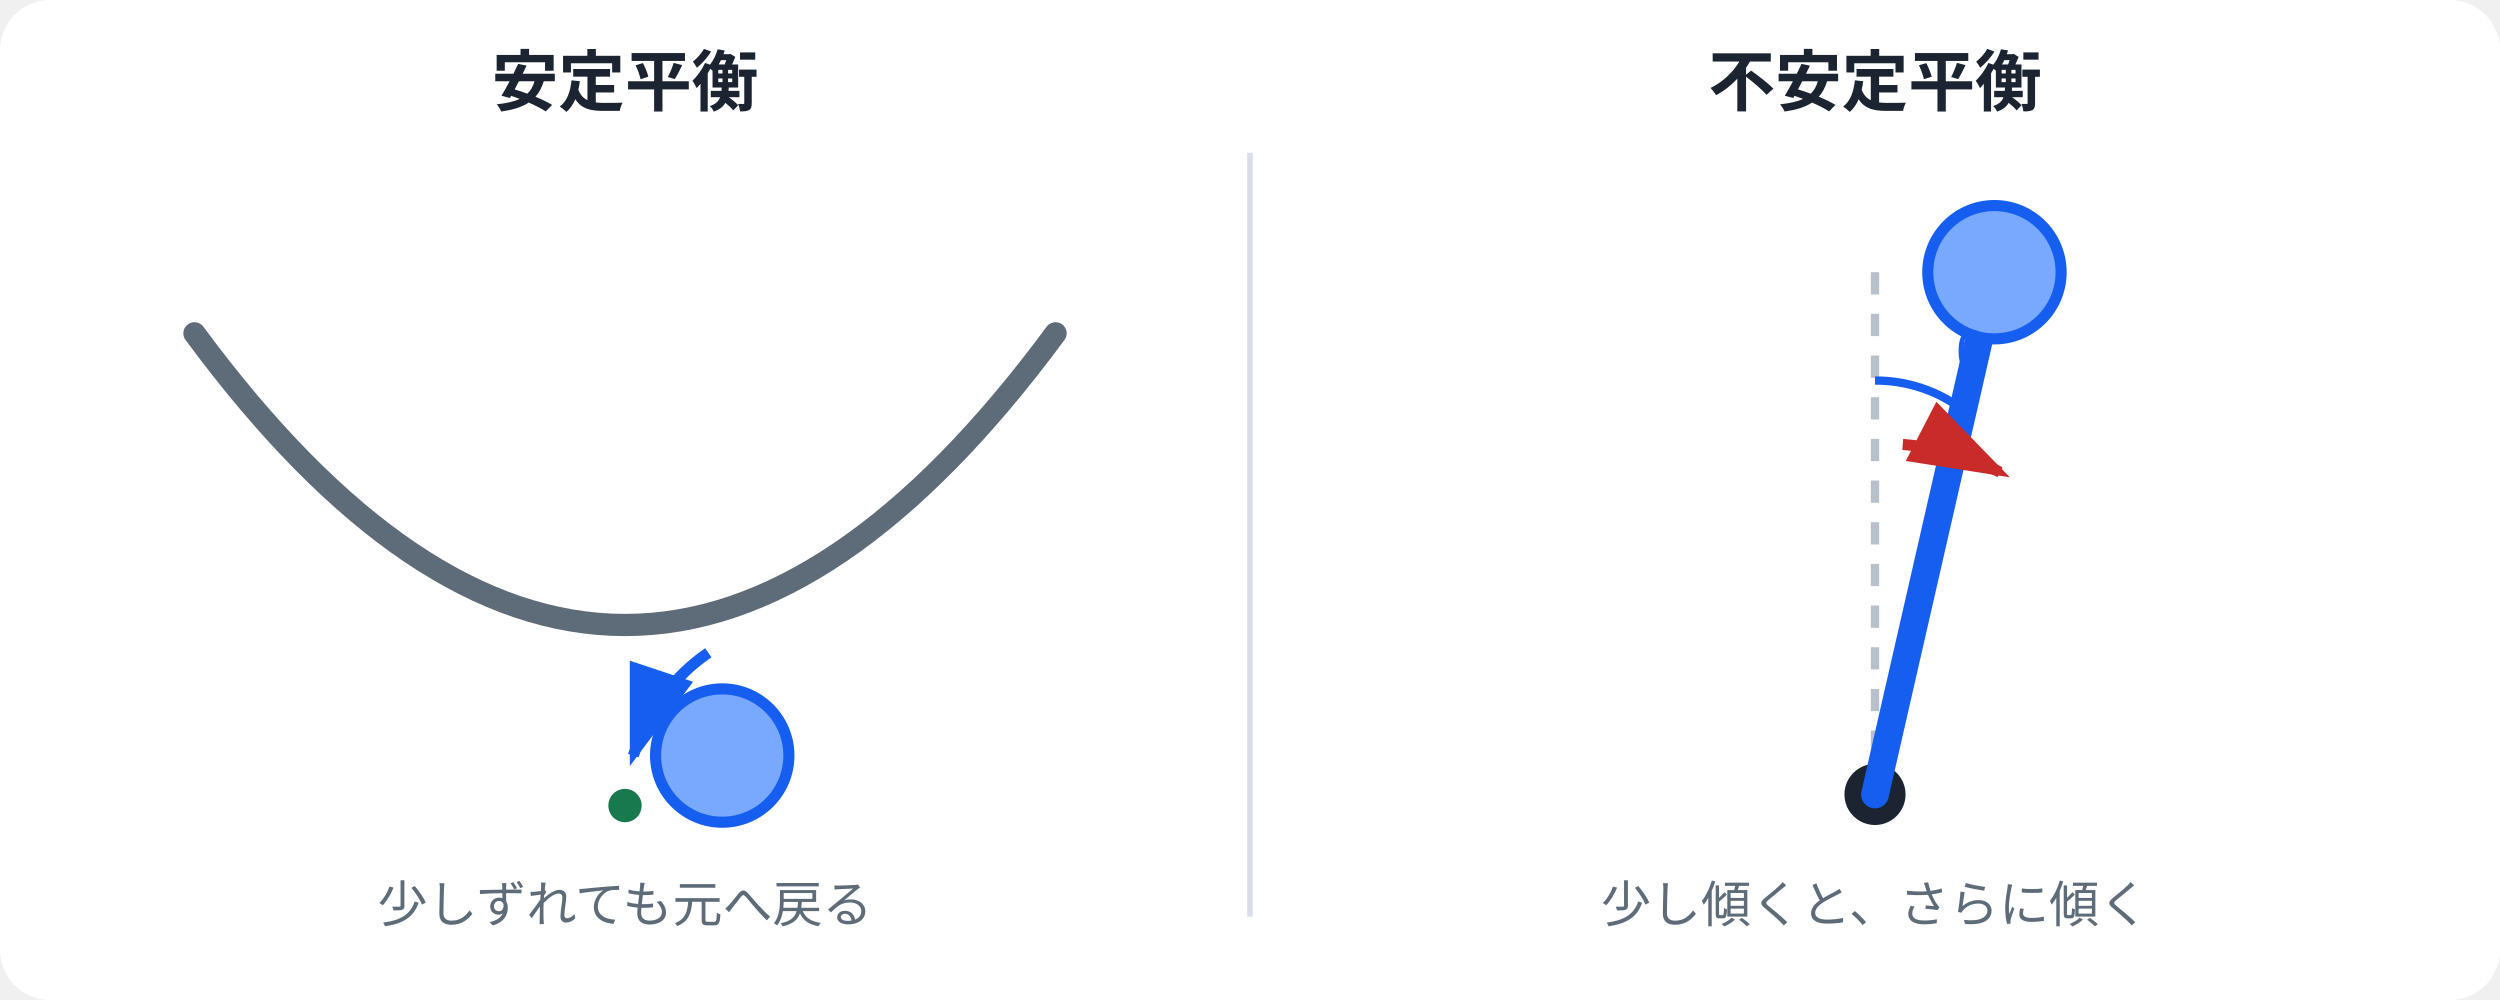
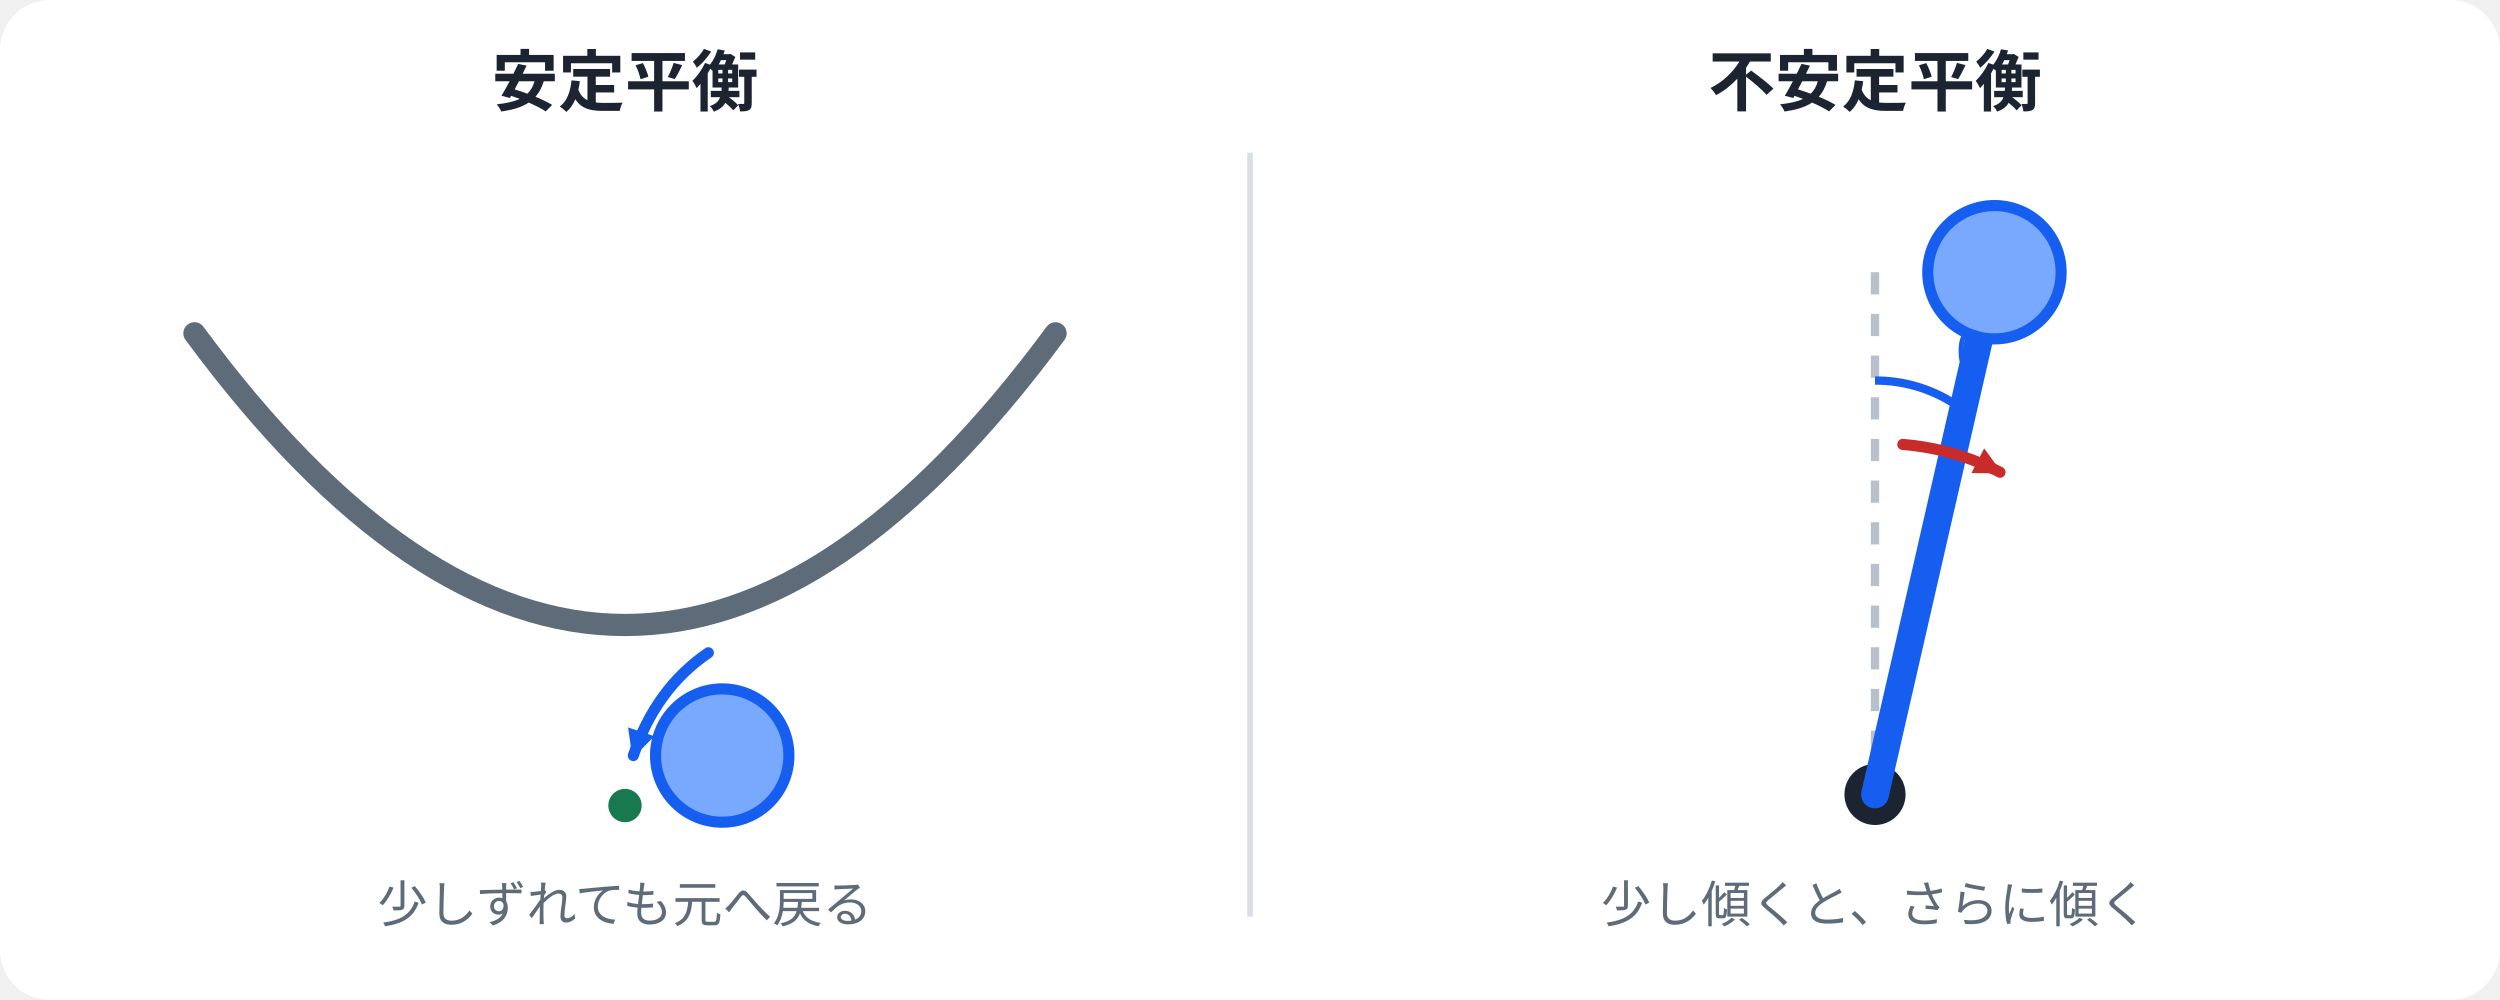
<svg xmlns="http://www.w3.org/2000/svg" width="900" height="360" viewBox="0 0 900 360" role="img" aria-labelledby="title desc">
  <defs>
-     <marker id="arrow" markerWidth="10" markerHeight="10" refX="8" refY="3" orient="auto">
-       <path d="M0,0 L0,6 L9,3 z" fill="#155eef" />
+     <marker id="arrow" markerUnits="userSpaceOnUse" markerWidth="12" markerHeight="12" viewBox="0 0 12 12" refX="10" refY="6" orient="auto">
+       <path d="M1 1 L11 6 L1 11 Z" fill="#155eef" />
    </marker>
-     <marker id="dangerArrow" markerWidth="10" markerHeight="10" refX="8" refY="3" orient="auto">
-       <path d="M0,0 L0,6 L9,3 z" fill="#c92a2a" />
+     <marker id="dangerArrow" markerUnits="userSpaceOnUse" markerWidth="12" markerHeight="12" viewBox="0 0 12 12" refX="10" refY="6" orient="auto">
+       <path d="M1 1 L11 6 L1 11 Z" fill="#c92a2a" />
    </marker>
  </defs>
  <rect width="900" height="360" rx="18" fill="#ffffff" />
  <text x="225" y="38" text-anchor="middle" font-family="system-ui,sans-serif" font-size="24" font-weight="700" fill="#1b2430">安定平衡</text>
  <text x="675" y="38" text-anchor="middle" font-family="system-ui,sans-serif" font-size="24" font-weight="700" fill="#1b2430">不安定平衡</text>
  <path d="M70 120 Q225 330 380 120" fill="none" stroke="#5e6b78" stroke-width="8" stroke-linecap="round" />
  <circle cx="260" cy="272" r="24" fill="#79a8ff" stroke="#155eef" stroke-width="4" />
  <circle cx="225" cy="290" r="6" fill="#18794e" />
-   <path d="M255 235 Q236 248 228 272" fill="none" stroke="#155eef" stroke-width="4" marker-end="url(#arrow)" />
+   <path d="M255 235 Q236 248 228 272" fill="none" stroke="#155eef" stroke-width="4" stroke-linecap="round" marker-end="url(#arrow)" />
  <text x="225" y="332" text-anchor="middle" font-family="system-ui,sans-serif" font-size="18" fill="#5e6b78">少しずれても元へ戻る</text>
  <line x1="675" y1="286" x2="675" y2="92" stroke="#b8c0cc" stroke-width="3" stroke-dasharray="8 7" />
  <circle cx="675" cy="286" r="11" fill="#1b2430" />
  <line x1="675" y1="286" x2="718" y2="98" stroke="#155eef" stroke-width="10" stroke-linecap="round" />
  <circle cx="718" cy="98" r="24" fill="#79a8ff" stroke="#155eef" stroke-width="4" />
-   <path d="M685 160 A92 92 0 0 1 720 170" fill="none" stroke="#c92a2a" stroke-width="4" marker-end="url(#dangerArrow)" />
+   <path d="M685 160 A92 92 0 0 1 720 170" fill="none" stroke="#c92a2a" stroke-width="4" stroke-linecap="round" marker-end="url(#dangerArrow)" />
  <path d="M675 137 A52 52 0 0 1 703 145" fill="none" stroke="#155eef" stroke-width="3" />
  <text x="704" y="134" font-family="system-ui,sans-serif" font-size="20" fill="#155eef">θ</text>
  <text x="675" y="332" text-anchor="middle" font-family="system-ui,sans-serif" font-size="18" fill="#5e6b78">少し傾くと、さらに傾く</text>
  <line x1="450" y1="55" x2="450" y2="330" stroke="#d9dee7" stroke-width="2" />
</svg>
